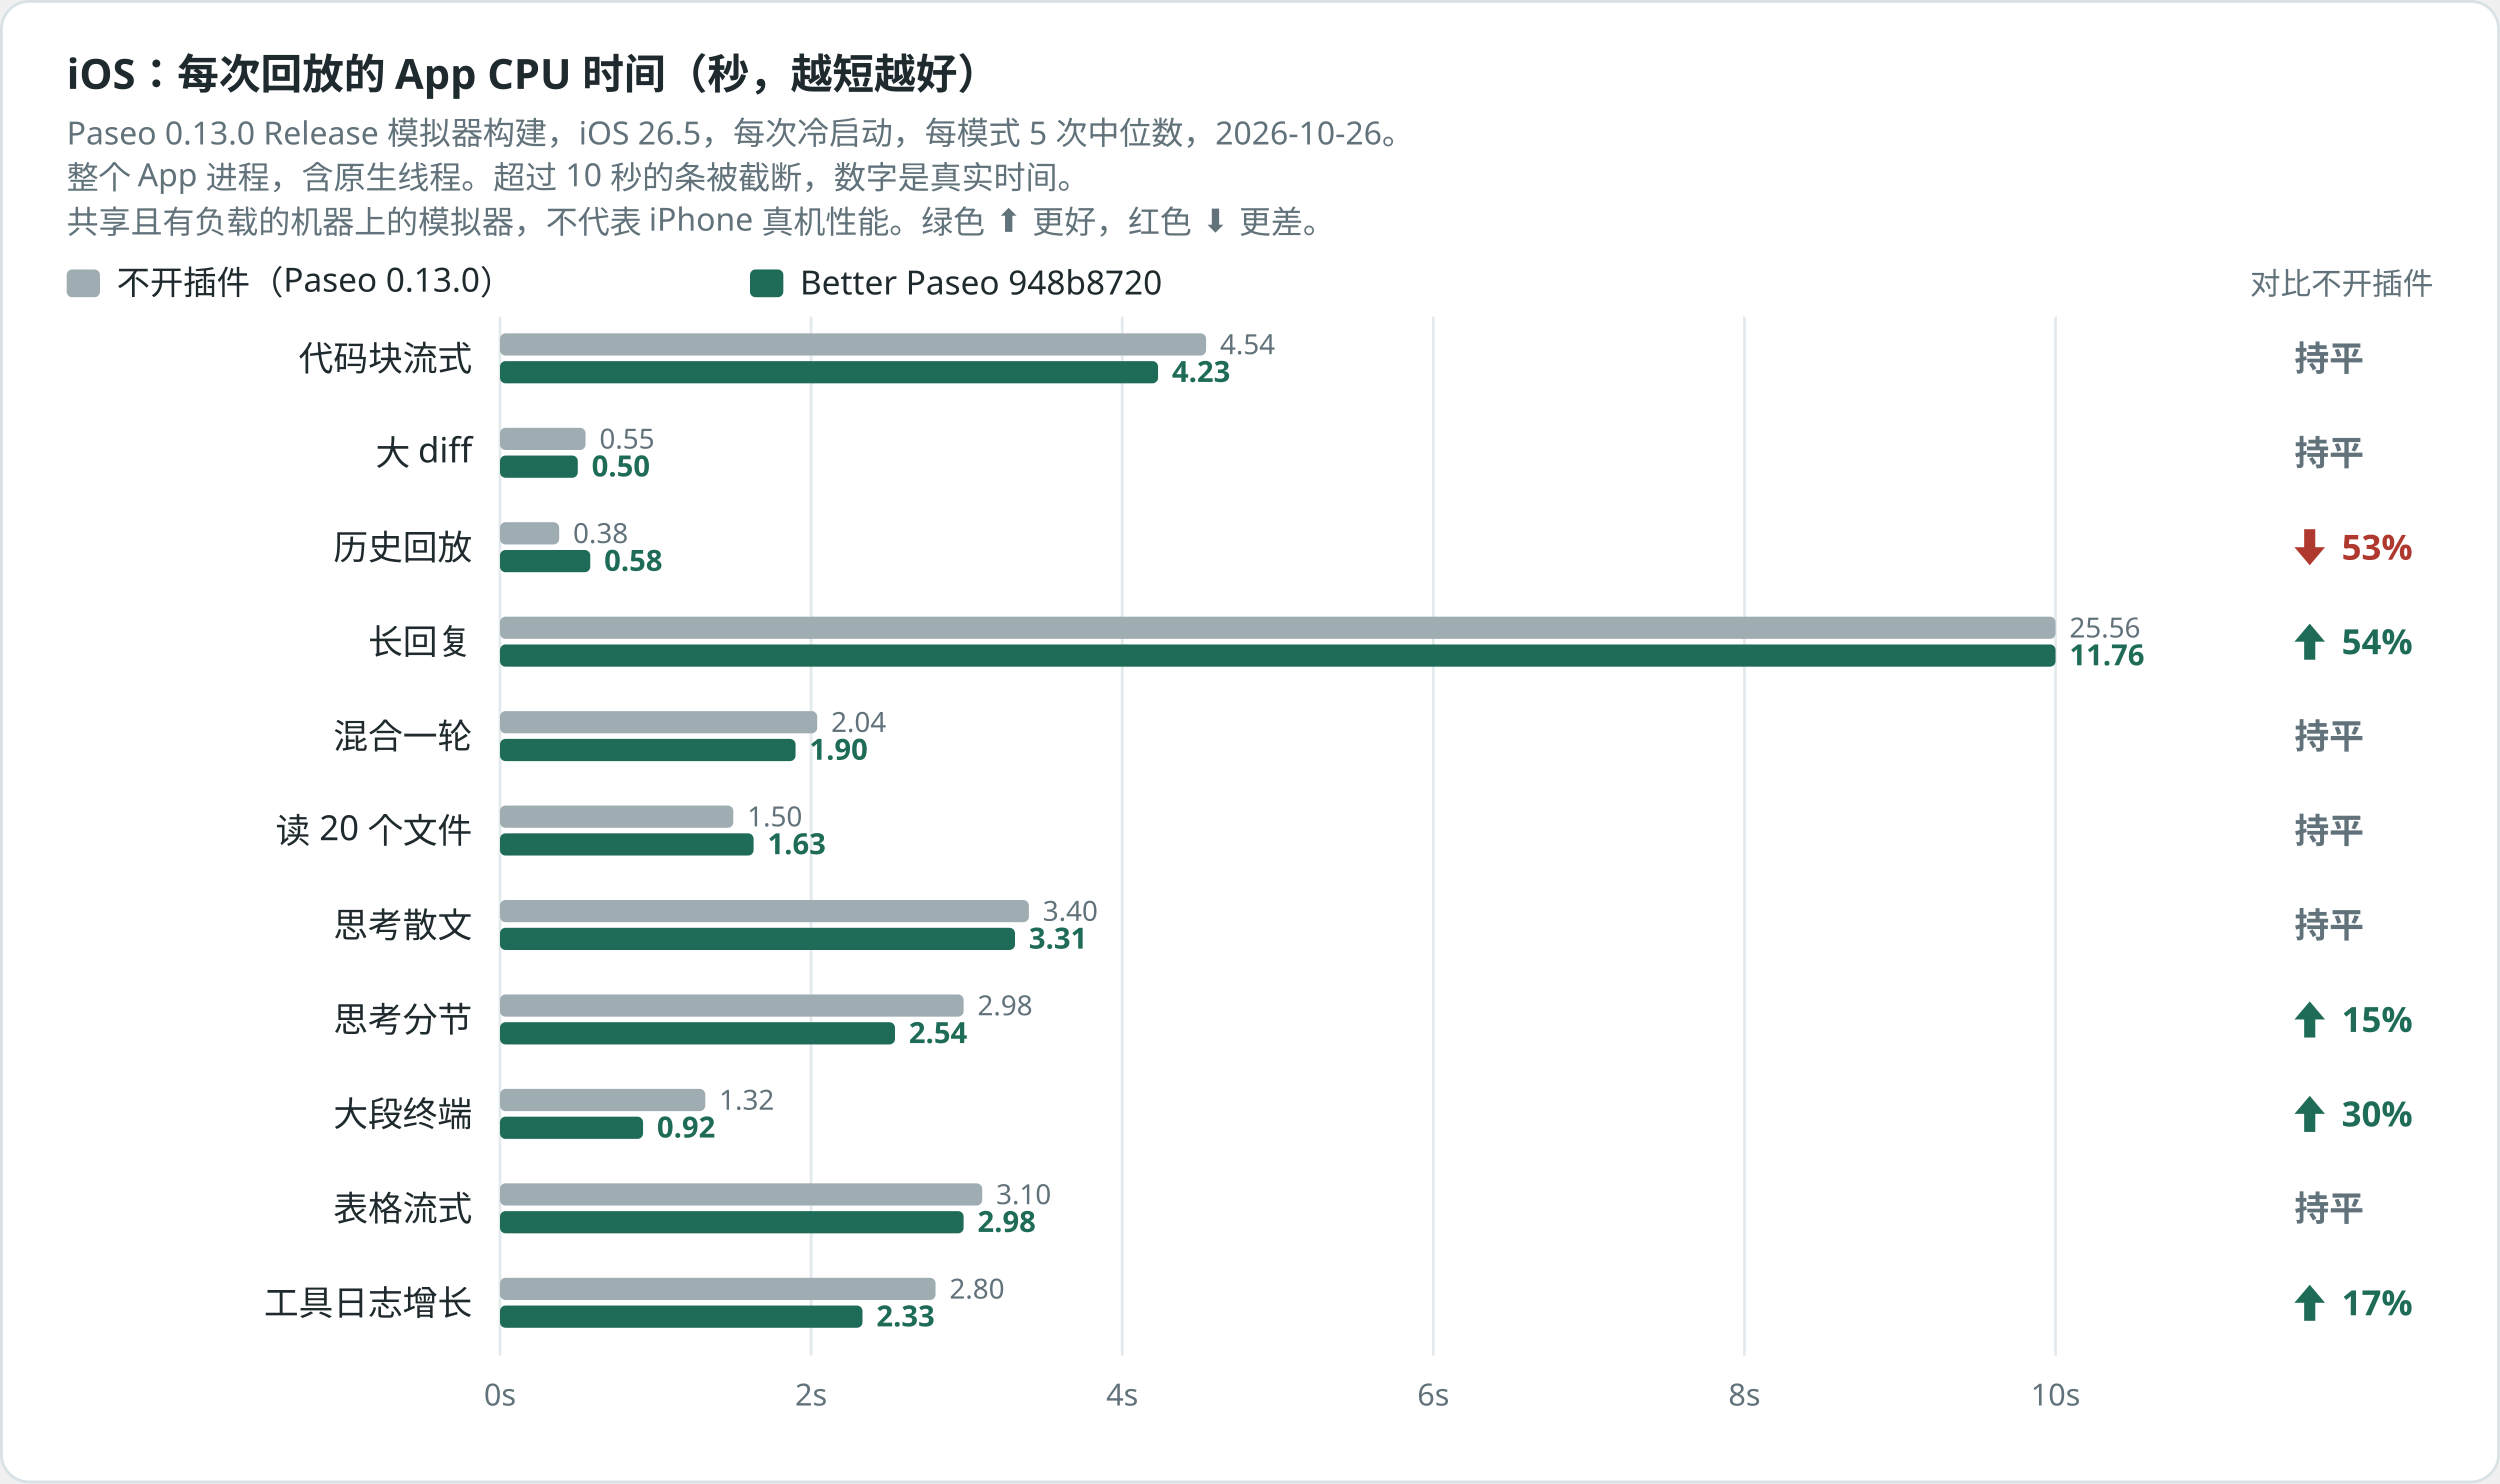
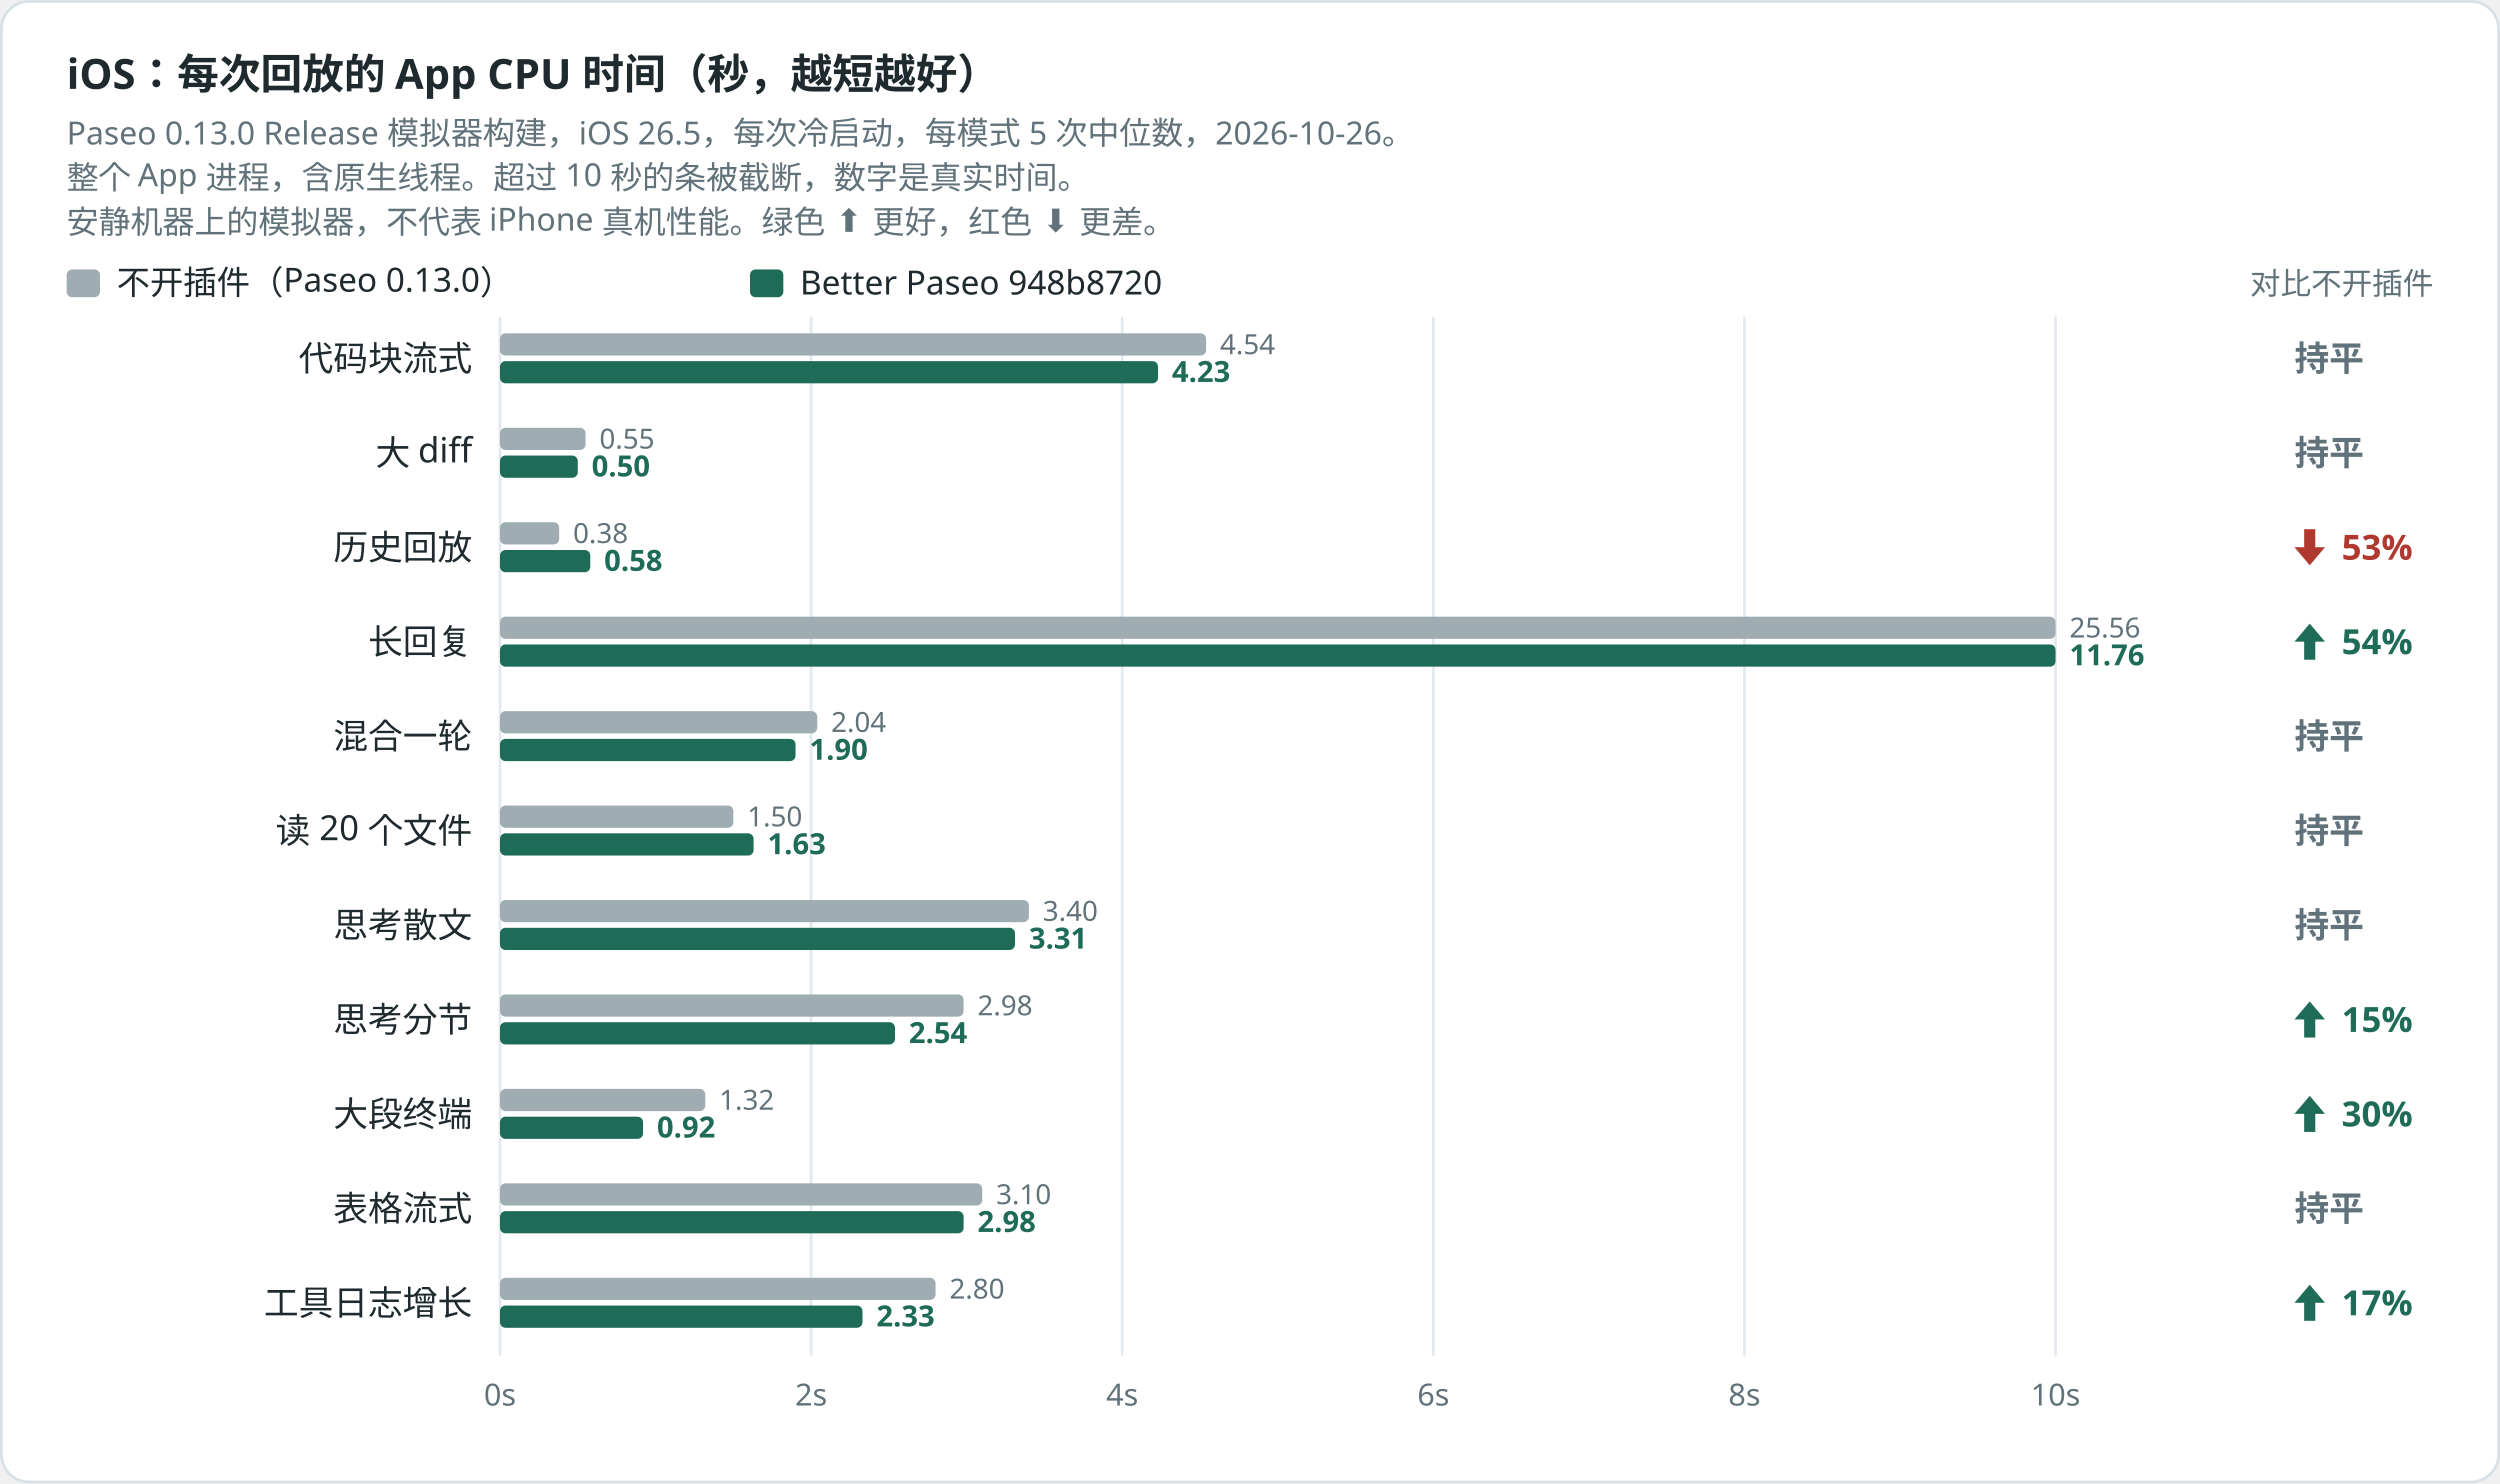
<svg xmlns="http://www.w3.org/2000/svg" viewBox="0 0 900 534" width="900" height="534" role="img">
  <rect x="0.5" y="0.5" width="899" height="533" rx="10" fill="#ffffff" stroke="#d8e1e5" />
  <text x="24.0" y="32.0" text-anchor="start" fill="#1f2a2e" font-size="15" font-weight="600" font-family="'PingFang SC', 'Hiragino Sans GB', 'Microsoft YaHei', 'Noto Sans SC', sans-serif">iOS：每次回放的 App CPU 时间（秒，越短越好）</text>
  <text x="24.0" y="52.0" text-anchor="start" fill="#61727a" font-size="11.5" font-weight="400" font-family="'PingFang SC', 'Hiragino Sans GB', 'Microsoft YaHei', 'Noto Sans SC', sans-serif">Paseo 0.13.0 Release 模拟器构建，iOS 26.5，每次冷启动，每模式 5 次中位数，2026-10-26。</text>
  <text x="24.0" y="68.0" text-anchor="start" fill="#61727a" font-size="11.5" font-weight="400" font-family="'PingFang SC', 'Hiragino Sans GB', 'Microsoft YaHei', 'Noto Sans SC', sans-serif">整个 App 进程，含原生线程。超过 10 秒的条被截断，数字是真实时间。</text>
-   <text x="24.0" y="84.0" text-anchor="start" fill="#61727a" font-size="11.5" font-weight="400" font-family="'PingFang SC', 'Hiragino Sans GB', 'Microsoft YaHei', 'Noto Sans SC', sans-serif">共享且有负载的机器上的模拟器，不代表 iPhone 真机性能。绿色 ⬆ 更好，红色 ⬇ 更差。</text>
+   <text x="24.0" y="84.0" text-anchor="start" fill="#61727a" font-size="11.5" font-weight="400" font-family="'PingFang SC', 'Hiragino Sans GB', 'Microsoft YaHei', 'Noto Sans SC', sans-serif">安静机器上的模拟器，不代表 iPhone 真机性能。绿色 ⬆ 更好，红色 ⬇ 更差。</text>
  <rect x="24.0" y="97.0" width="12.0" height="10" rx="2" fill="#9fadb3" />
  <text x="42.0" y="106.0" text-anchor="start" fill="#1f2a2e" font-size="12" font-weight="400" font-family="'PingFang SC', 'Hiragino Sans GB', 'Microsoft YaHei', 'Noto Sans SC', sans-serif">不开插件（Paseo 0.13.0）</text>
  <rect x="270.0" y="97.0" width="12.0" height="10" rx="2" fill="#1e6b57" />
  <text x="288.0" y="106.0" text-anchor="start" fill="#1f2a2e" font-size="12" font-weight="400" font-family="'PingFang SC', 'Hiragino Sans GB', 'Microsoft YaHei', 'Noto Sans SC', sans-serif">Better Paseo 948b8720</text>
  <text x="876.0" y="106.0" text-anchor="end" fill="#61727a" font-size="11" font-weight="400" font-family="'PingFang SC', 'Hiragino Sans GB', 'Microsoft YaHei', 'Noto Sans SC', sans-serif">对比不开插件</text>
  <line x1="180.0" y1="114" x2="180.0" y2="488" stroke="#e3eaed" stroke-width="1" />
  <text x="180.0" y="506.0" text-anchor="middle" fill="#61727a" font-size="11" font-weight="400" font-family="'PingFang SC', 'Hiragino Sans GB', 'Microsoft YaHei', 'Noto Sans SC', sans-serif">0s</text>
  <line x1="292.0" y1="114" x2="292.0" y2="488" stroke="#e3eaed" stroke-width="1" />
  <text x="292.0" y="506.0" text-anchor="middle" fill="#61727a" font-size="11" font-weight="400" font-family="'PingFang SC', 'Hiragino Sans GB', 'Microsoft YaHei', 'Noto Sans SC', sans-serif">2s</text>
  <line x1="404.0" y1="114" x2="404.0" y2="488" stroke="#e3eaed" stroke-width="1" />
  <text x="404.0" y="506.0" text-anchor="middle" fill="#61727a" font-size="11" font-weight="400" font-family="'PingFang SC', 'Hiragino Sans GB', 'Microsoft YaHei', 'Noto Sans SC', sans-serif">4s</text>
  <line x1="516.0" y1="114" x2="516.0" y2="488" stroke="#e3eaed" stroke-width="1" />
  <text x="516.0" y="506.0" text-anchor="middle" fill="#61727a" font-size="11" font-weight="400" font-family="'PingFang SC', 'Hiragino Sans GB', 'Microsoft YaHei', 'Noto Sans SC', sans-serif">6s</text>
  <line x1="628.0" y1="114" x2="628.0" y2="488" stroke="#e3eaed" stroke-width="1" />
  <text x="628.0" y="506.0" text-anchor="middle" fill="#61727a" font-size="11" font-weight="400" font-family="'PingFang SC', 'Hiragino Sans GB', 'Microsoft YaHei', 'Noto Sans SC', sans-serif">8s</text>
  <line x1="740.0" y1="114" x2="740.0" y2="488" stroke="#e3eaed" stroke-width="1" />
  <text x="740.0" y="506.0" text-anchor="middle" fill="#61727a" font-size="11" font-weight="400" font-family="'PingFang SC', 'Hiragino Sans GB', 'Microsoft YaHei', 'Noto Sans SC', sans-serif">10s</text>
  <text x="170.0" y="133.5" text-anchor="end" fill="#1f2a2e" font-size="12.5" font-weight="400" font-family="'PingFang SC', 'Hiragino Sans GB', 'Microsoft YaHei', 'Noto Sans SC', sans-serif">代码块流式</text>
  <rect x="180.0" y="120.0" width="254.2" height="8" rx="2" fill="#9fadb3" />
  <text x="439.2" y="127.5" text-anchor="start" fill="#61727a" font-size="10" font-weight="400" font-family="'PingFang SC', 'Hiragino Sans GB', 'Microsoft YaHei', 'Noto Sans SC', sans-serif">4.54</text>
  <rect x="180.0" y="130.0" width="236.9" height="8" rx="2" fill="#1e6b57" />
  <text x="421.9" y="137.5" text-anchor="start" fill="#1e6b57" font-size="10.5" font-weight="600" font-family="'PingFang SC', 'Hiragino Sans GB', 'Microsoft YaHei', 'Noto Sans SC', sans-serif">4.23</text>
  <text x="826.0" y="133.5" text-anchor="start" fill="#61727a" font-size="12.5" font-weight="600" font-family="'PingFang SC', 'Hiragino Sans GB', 'Microsoft YaHei', 'Noto Sans SC', sans-serif">持平</text>
  <text x="170.0" y="167.5" text-anchor="end" fill="#1f2a2e" font-size="12.5" font-weight="400" font-family="'PingFang SC', 'Hiragino Sans GB', 'Microsoft YaHei', 'Noto Sans SC', sans-serif">大 diff</text>
  <rect x="180.0" y="154.0" width="30.8" height="8" rx="2" fill="#9fadb3" />
  <text x="215.8" y="161.5" text-anchor="start" fill="#61727a" font-size="10" font-weight="400" font-family="'PingFang SC', 'Hiragino Sans GB', 'Microsoft YaHei', 'Noto Sans SC', sans-serif">0.55</text>
  <rect x="180.0" y="164.0" width="28.0" height="8" rx="2" fill="#1e6b57" />
  <text x="213.0" y="171.5" text-anchor="start" fill="#1e6b57" font-size="10.5" font-weight="600" font-family="'PingFang SC', 'Hiragino Sans GB', 'Microsoft YaHei', 'Noto Sans SC', sans-serif">0.50</text>
  <text x="826.0" y="167.5" text-anchor="start" fill="#61727a" font-size="12.5" font-weight="600" font-family="'PingFang SC', 'Hiragino Sans GB', 'Microsoft YaHei', 'Noto Sans SC', sans-serif">持平</text>
  <text x="170.0" y="201.5" text-anchor="end" fill="#1f2a2e" font-size="12.5" font-weight="400" font-family="'PingFang SC', 'Hiragino Sans GB', 'Microsoft YaHei', 'Noto Sans SC', sans-serif">历史回放</text>
  <rect x="180.0" y="188.0" width="21.3" height="8" rx="2" fill="#9fadb3" />
  <text x="206.3" y="195.5" text-anchor="start" fill="#61727a" font-size="10" font-weight="400" font-family="'PingFang SC', 'Hiragino Sans GB', 'Microsoft YaHei', 'Noto Sans SC', sans-serif">0.38</text>
  <rect x="180.0" y="198.0" width="32.5" height="8" rx="2" fill="#1e6b57" />
  <text x="217.5" y="205.5" text-anchor="start" fill="#1e6b57" font-size="10.5" font-weight="600" font-family="'PingFang SC', 'Hiragino Sans GB', 'Microsoft YaHei', 'Noto Sans SC', sans-serif">0.58</text>
  <path fill="#b0392f" d="M831.5,203.5 L837.0,197.0 L833.5,197.0 L833.5,190.5 L829.5,190.5 L829.5,197.0 L826.0,197.0 Z" />
  <text x="843.0" y="201.5" text-anchor="start" fill="#b0392f" font-size="12.5" font-weight="600" font-family="'PingFang SC', 'Hiragino Sans GB', 'Microsoft YaHei', 'Noto Sans SC', sans-serif">53%</text>
  <text x="170.0" y="235.5" text-anchor="end" fill="#1f2a2e" font-size="12.5" font-weight="400" font-family="'PingFang SC', 'Hiragino Sans GB', 'Microsoft YaHei', 'Noto Sans SC', sans-serif">长回复</text>
  <rect x="180.0" y="222.0" width="560.0" height="8" rx="2" fill="#9fadb3" />
  <text x="745.0" y="229.5" text-anchor="start" fill="#61727a" font-size="10" font-weight="400" font-family="'PingFang SC', 'Hiragino Sans GB', 'Microsoft YaHei', 'Noto Sans SC', sans-serif">25.56</text>
  <rect x="180.0" y="232.0" width="560.0" height="8" rx="2" fill="#1e6b57" />
  <text x="745.0" y="239.5" text-anchor="start" fill="#1e6b57" font-size="10.5" font-weight="600" font-family="'PingFang SC', 'Hiragino Sans GB', 'Microsoft YaHei', 'Noto Sans SC', sans-serif">11.76</text>
  <path fill="#1e6b57" d="M831.5,224.5 L837.0,231.0 L833.5,231.0 L833.5,237.5 L829.5,237.5 L829.5,231.0 L826.0,231.0 Z" />
  <text x="843.0" y="235.5" text-anchor="start" fill="#1e6b57" font-size="12.5" font-weight="600" font-family="'PingFang SC', 'Hiragino Sans GB', 'Microsoft YaHei', 'Noto Sans SC', sans-serif">54%</text>
  <text x="170.0" y="269.5" text-anchor="end" fill="#1f2a2e" font-size="12.5" font-weight="400" font-family="'PingFang SC', 'Hiragino Sans GB', 'Microsoft YaHei', 'Noto Sans SC', sans-serif">混合一轮</text>
  <rect x="180.0" y="256.0" width="114.2" height="8" rx="2" fill="#9fadb3" />
  <text x="299.2" y="263.5" text-anchor="start" fill="#61727a" font-size="10" font-weight="400" font-family="'PingFang SC', 'Hiragino Sans GB', 'Microsoft YaHei', 'Noto Sans SC', sans-serif">2.04</text>
  <rect x="180.0" y="266.0" width="106.4" height="8" rx="2" fill="#1e6b57" />
  <text x="291.4" y="273.5" text-anchor="start" fill="#1e6b57" font-size="10.5" font-weight="600" font-family="'PingFang SC', 'Hiragino Sans GB', 'Microsoft YaHei', 'Noto Sans SC', sans-serif">1.90</text>
  <text x="826.0" y="269.5" text-anchor="start" fill="#61727a" font-size="12.5" font-weight="600" font-family="'PingFang SC', 'Hiragino Sans GB', 'Microsoft YaHei', 'Noto Sans SC', sans-serif">持平</text>
  <text x="170.0" y="303.5" text-anchor="end" fill="#1f2a2e" font-size="12.5" font-weight="400" font-family="'PingFang SC', 'Hiragino Sans GB', 'Microsoft YaHei', 'Noto Sans SC', sans-serif">读 20 个文件</text>
  <rect x="180.0" y="290.0" width="84.0" height="8" rx="2" fill="#9fadb3" />
  <text x="269.0" y="297.5" text-anchor="start" fill="#61727a" font-size="10" font-weight="400" font-family="'PingFang SC', 'Hiragino Sans GB', 'Microsoft YaHei', 'Noto Sans SC', sans-serif">1.50</text>
  <rect x="180.0" y="300.0" width="91.3" height="8" rx="2" fill="#1e6b57" />
  <text x="276.3" y="307.5" text-anchor="start" fill="#1e6b57" font-size="10.5" font-weight="600" font-family="'PingFang SC', 'Hiragino Sans GB', 'Microsoft YaHei', 'Noto Sans SC', sans-serif">1.63</text>
  <text x="826.0" y="303.5" text-anchor="start" fill="#61727a" font-size="12.5" font-weight="600" font-family="'PingFang SC', 'Hiragino Sans GB', 'Microsoft YaHei', 'Noto Sans SC', sans-serif">持平</text>
  <text x="170.0" y="337.5" text-anchor="end" fill="#1f2a2e" font-size="12.5" font-weight="400" font-family="'PingFang SC', 'Hiragino Sans GB', 'Microsoft YaHei', 'Noto Sans SC', sans-serif">思考散文</text>
  <rect x="180.0" y="324.0" width="190.4" height="8" rx="2" fill="#9fadb3" />
  <text x="375.4" y="331.5" text-anchor="start" fill="#61727a" font-size="10" font-weight="400" font-family="'PingFang SC', 'Hiragino Sans GB', 'Microsoft YaHei', 'Noto Sans SC', sans-serif">3.40</text>
  <rect x="180.0" y="334.0" width="185.4" height="8" rx="2" fill="#1e6b57" />
  <text x="370.4" y="341.5" text-anchor="start" fill="#1e6b57" font-size="10.5" font-weight="600" font-family="'PingFang SC', 'Hiragino Sans GB', 'Microsoft YaHei', 'Noto Sans SC', sans-serif">3.31</text>
  <text x="826.0" y="337.5" text-anchor="start" fill="#61727a" font-size="12.5" font-weight="600" font-family="'PingFang SC', 'Hiragino Sans GB', 'Microsoft YaHei', 'Noto Sans SC', sans-serif">持平</text>
  <text x="170.0" y="371.5" text-anchor="end" fill="#1f2a2e" font-size="12.5" font-weight="400" font-family="'PingFang SC', 'Hiragino Sans GB', 'Microsoft YaHei', 'Noto Sans SC', sans-serif">思考分节</text>
  <rect x="180.0" y="358.0" width="166.9" height="8" rx="2" fill="#9fadb3" />
  <text x="351.9" y="365.5" text-anchor="start" fill="#61727a" font-size="10" font-weight="400" font-family="'PingFang SC', 'Hiragino Sans GB', 'Microsoft YaHei', 'Noto Sans SC', sans-serif">2.98</text>
  <rect x="180.0" y="368.0" width="142.2" height="8" rx="2" fill="#1e6b57" />
  <text x="327.2" y="375.5" text-anchor="start" fill="#1e6b57" font-size="10.5" font-weight="600" font-family="'PingFang SC', 'Hiragino Sans GB', 'Microsoft YaHei', 'Noto Sans SC', sans-serif">2.54</text>
  <path fill="#1e6b57" d="M831.5,360.5 L837.0,367.0 L833.5,367.0 L833.5,373.5 L829.5,373.5 L829.5,367.0 L826.0,367.0 Z" />
  <text x="843.0" y="371.5" text-anchor="start" fill="#1e6b57" font-size="12.5" font-weight="600" font-family="'PingFang SC', 'Hiragino Sans GB', 'Microsoft YaHei', 'Noto Sans SC', sans-serif">15%</text>
  <text x="170.0" y="405.5" text-anchor="end" fill="#1f2a2e" font-size="12.5" font-weight="400" font-family="'PingFang SC', 'Hiragino Sans GB', 'Microsoft YaHei', 'Noto Sans SC', sans-serif">大段终端</text>
  <rect x="180.0" y="392.0" width="73.9" height="8" rx="2" fill="#9fadb3" />
  <text x="258.9" y="399.5" text-anchor="start" fill="#61727a" font-size="10" font-weight="400" font-family="'PingFang SC', 'Hiragino Sans GB', 'Microsoft YaHei', 'Noto Sans SC', sans-serif">1.32</text>
  <rect x="180.0" y="402.0" width="51.5" height="8" rx="2" fill="#1e6b57" />
  <text x="236.5" y="409.5" text-anchor="start" fill="#1e6b57" font-size="10.5" font-weight="600" font-family="'PingFang SC', 'Hiragino Sans GB', 'Microsoft YaHei', 'Noto Sans SC', sans-serif">0.92</text>
  <path fill="#1e6b57" d="M831.5,394.5 L837.0,401.0 L833.5,401.0 L833.5,407.5 L829.5,407.5 L829.5,401.0 L826.0,401.0 Z" />
  <text x="843.0" y="405.5" text-anchor="start" fill="#1e6b57" font-size="12.5" font-weight="600" font-family="'PingFang SC', 'Hiragino Sans GB', 'Microsoft YaHei', 'Noto Sans SC', sans-serif">30%</text>
  <text x="170.0" y="439.5" text-anchor="end" fill="#1f2a2e" font-size="12.5" font-weight="400" font-family="'PingFang SC', 'Hiragino Sans GB', 'Microsoft YaHei', 'Noto Sans SC', sans-serif">表格流式</text>
  <rect x="180.0" y="426.0" width="173.6" height="8" rx="2" fill="#9fadb3" />
  <text x="358.6" y="433.5" text-anchor="start" fill="#61727a" font-size="10" font-weight="400" font-family="'PingFang SC', 'Hiragino Sans GB', 'Microsoft YaHei', 'Noto Sans SC', sans-serif">3.10</text>
  <rect x="180.0" y="436.0" width="166.9" height="8" rx="2" fill="#1e6b57" />
  <text x="351.9" y="443.5" text-anchor="start" fill="#1e6b57" font-size="10.5" font-weight="600" font-family="'PingFang SC', 'Hiragino Sans GB', 'Microsoft YaHei', 'Noto Sans SC', sans-serif">2.98</text>
  <text x="826.0" y="439.5" text-anchor="start" fill="#61727a" font-size="12.5" font-weight="600" font-family="'PingFang SC', 'Hiragino Sans GB', 'Microsoft YaHei', 'Noto Sans SC', sans-serif">持平</text>
  <text x="170.0" y="473.5" text-anchor="end" fill="#1f2a2e" font-size="12.5" font-weight="400" font-family="'PingFang SC', 'Hiragino Sans GB', 'Microsoft YaHei', 'Noto Sans SC', sans-serif">工具日志增长</text>
  <rect x="180.0" y="460.0" width="156.8" height="8" rx="2" fill="#9fadb3" />
  <text x="341.8" y="467.5" text-anchor="start" fill="#61727a" font-size="10" font-weight="400" font-family="'PingFang SC', 'Hiragino Sans GB', 'Microsoft YaHei', 'Noto Sans SC', sans-serif">2.80</text>
  <rect x="180.0" y="470.0" width="130.5" height="8" rx="2" fill="#1e6b57" />
  <text x="315.5" y="477.5" text-anchor="start" fill="#1e6b57" font-size="10.5" font-weight="600" font-family="'PingFang SC', 'Hiragino Sans GB', 'Microsoft YaHei', 'Noto Sans SC', sans-serif">2.33</text>
  <path fill="#1e6b57" d="M831.5,462.5 L837.0,469.0 L833.5,469.0 L833.5,475.5 L829.5,475.5 L829.5,469.0 L826.0,469.0 Z" />
  <text x="843.0" y="473.5" text-anchor="start" fill="#1e6b57" font-size="12.5" font-weight="600" font-family="'PingFang SC', 'Hiragino Sans GB', 'Microsoft YaHei', 'Noto Sans SC', sans-serif">17%</text>
</svg>
